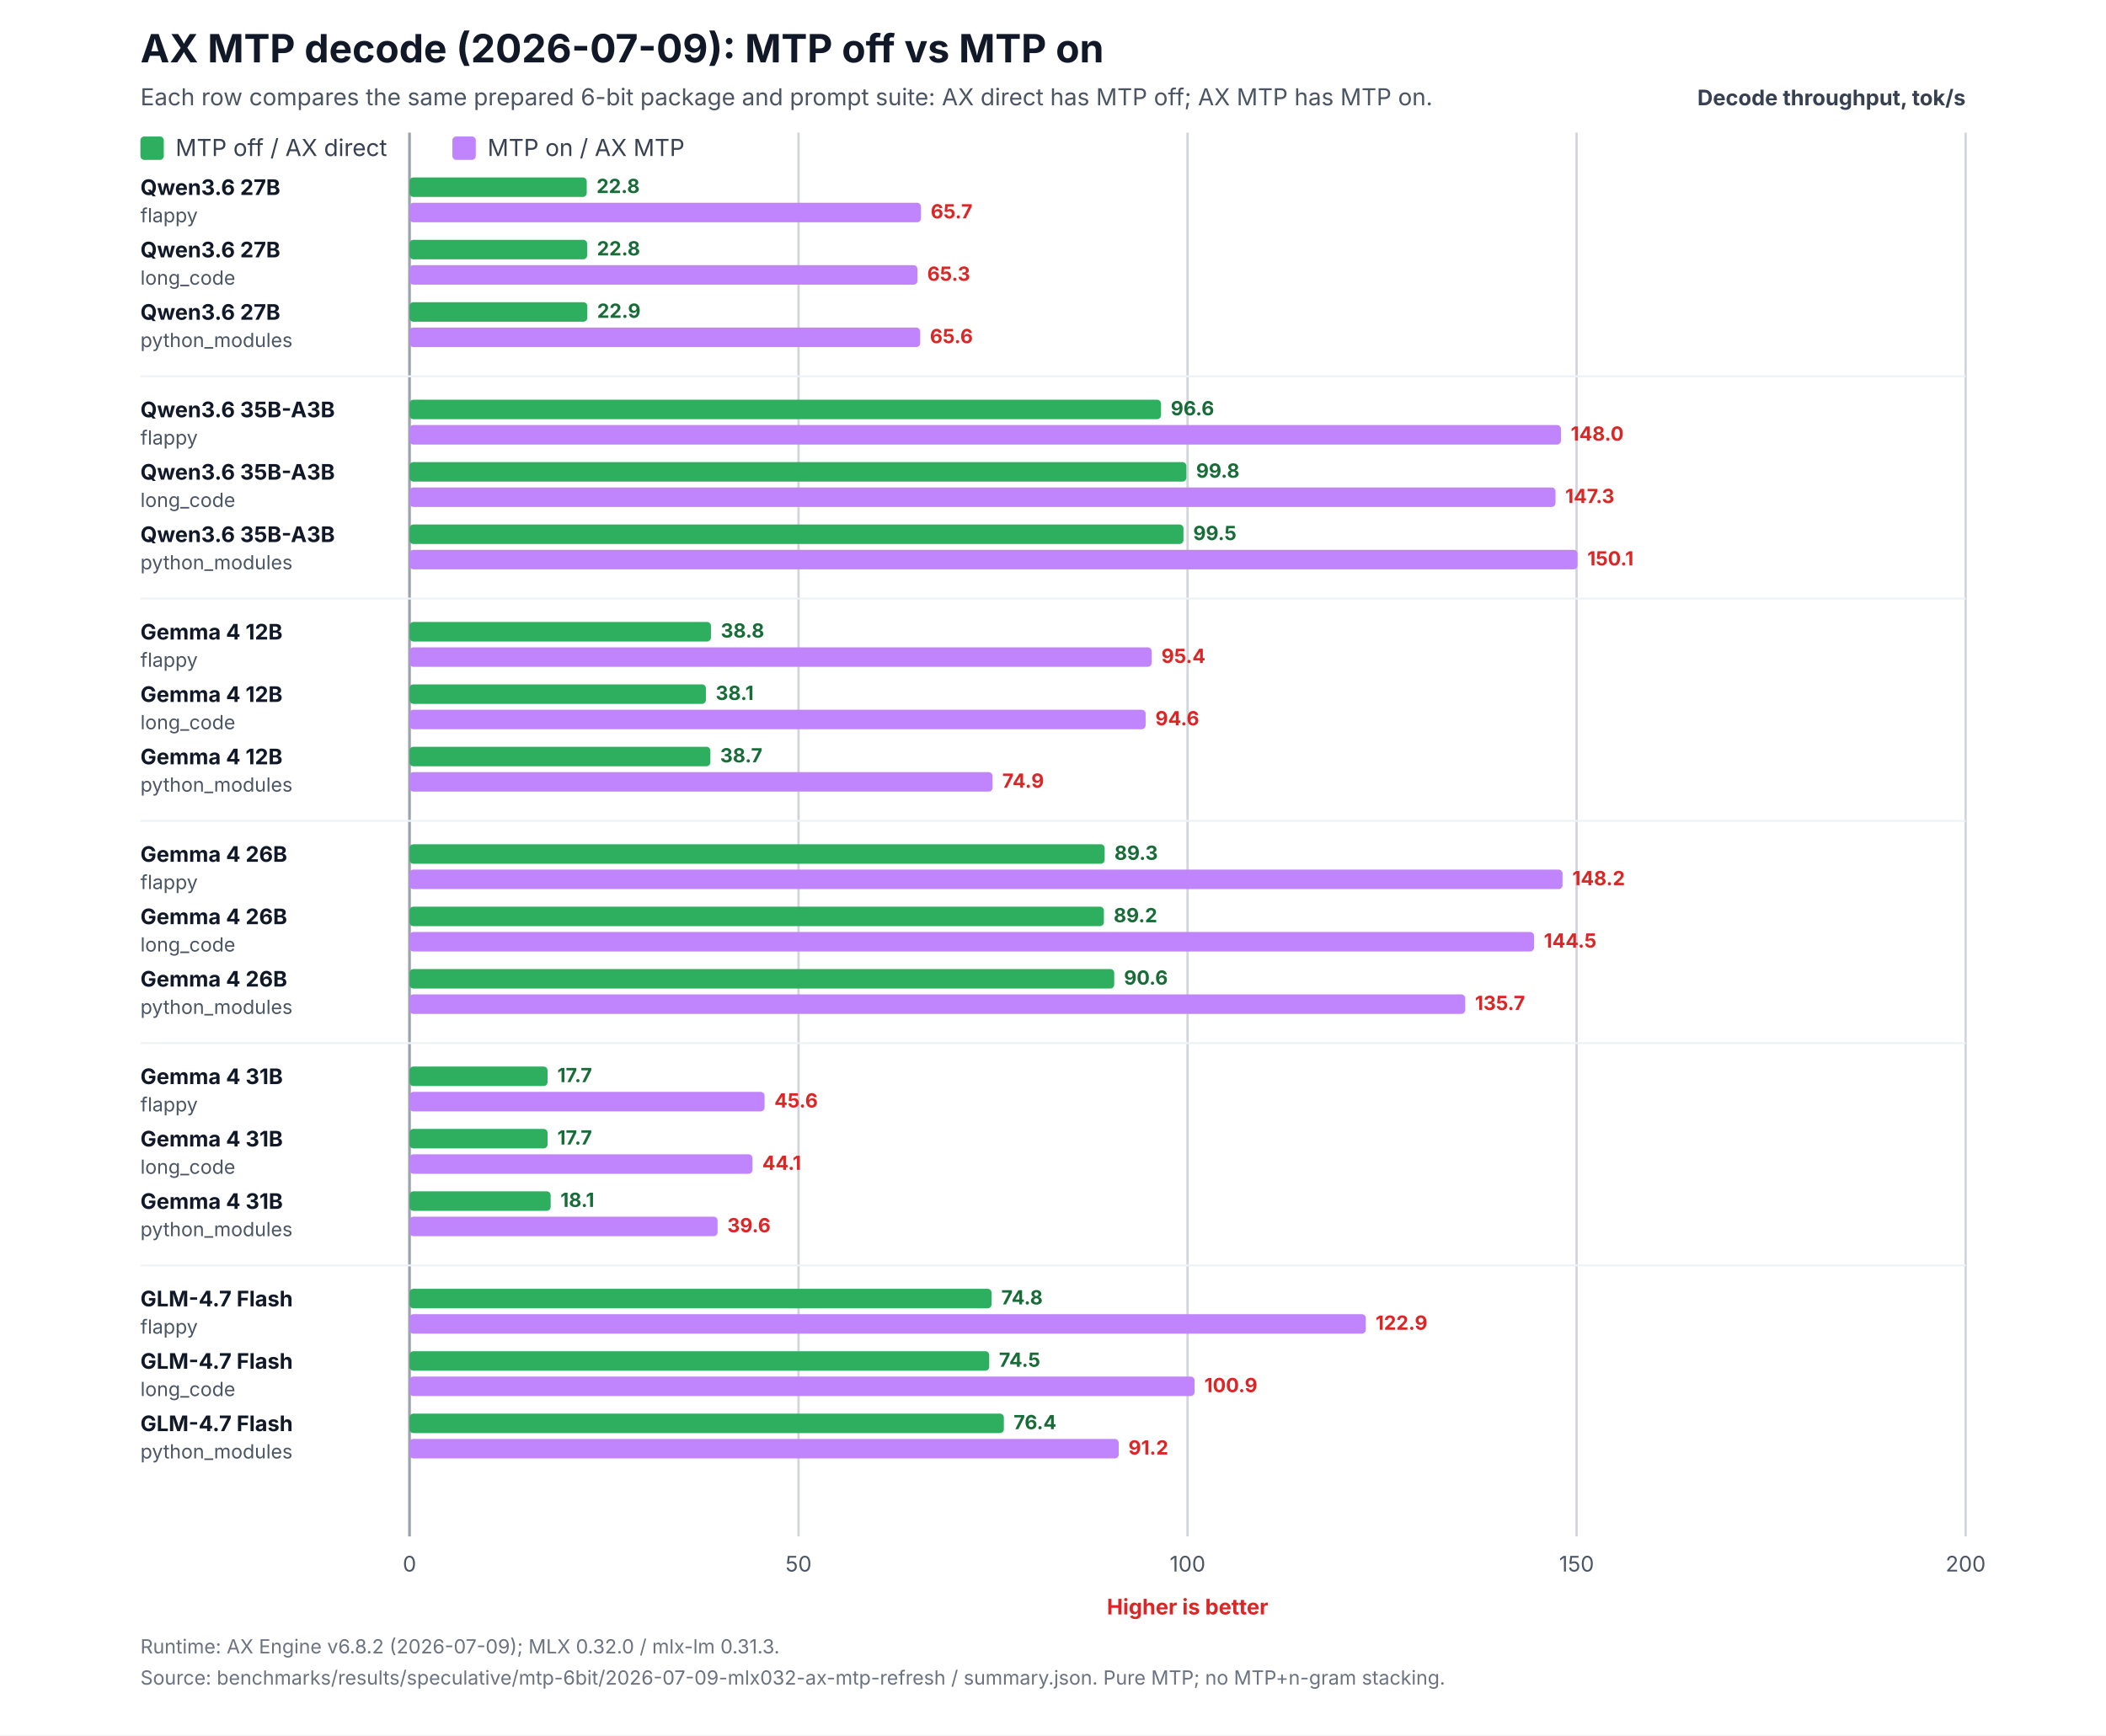
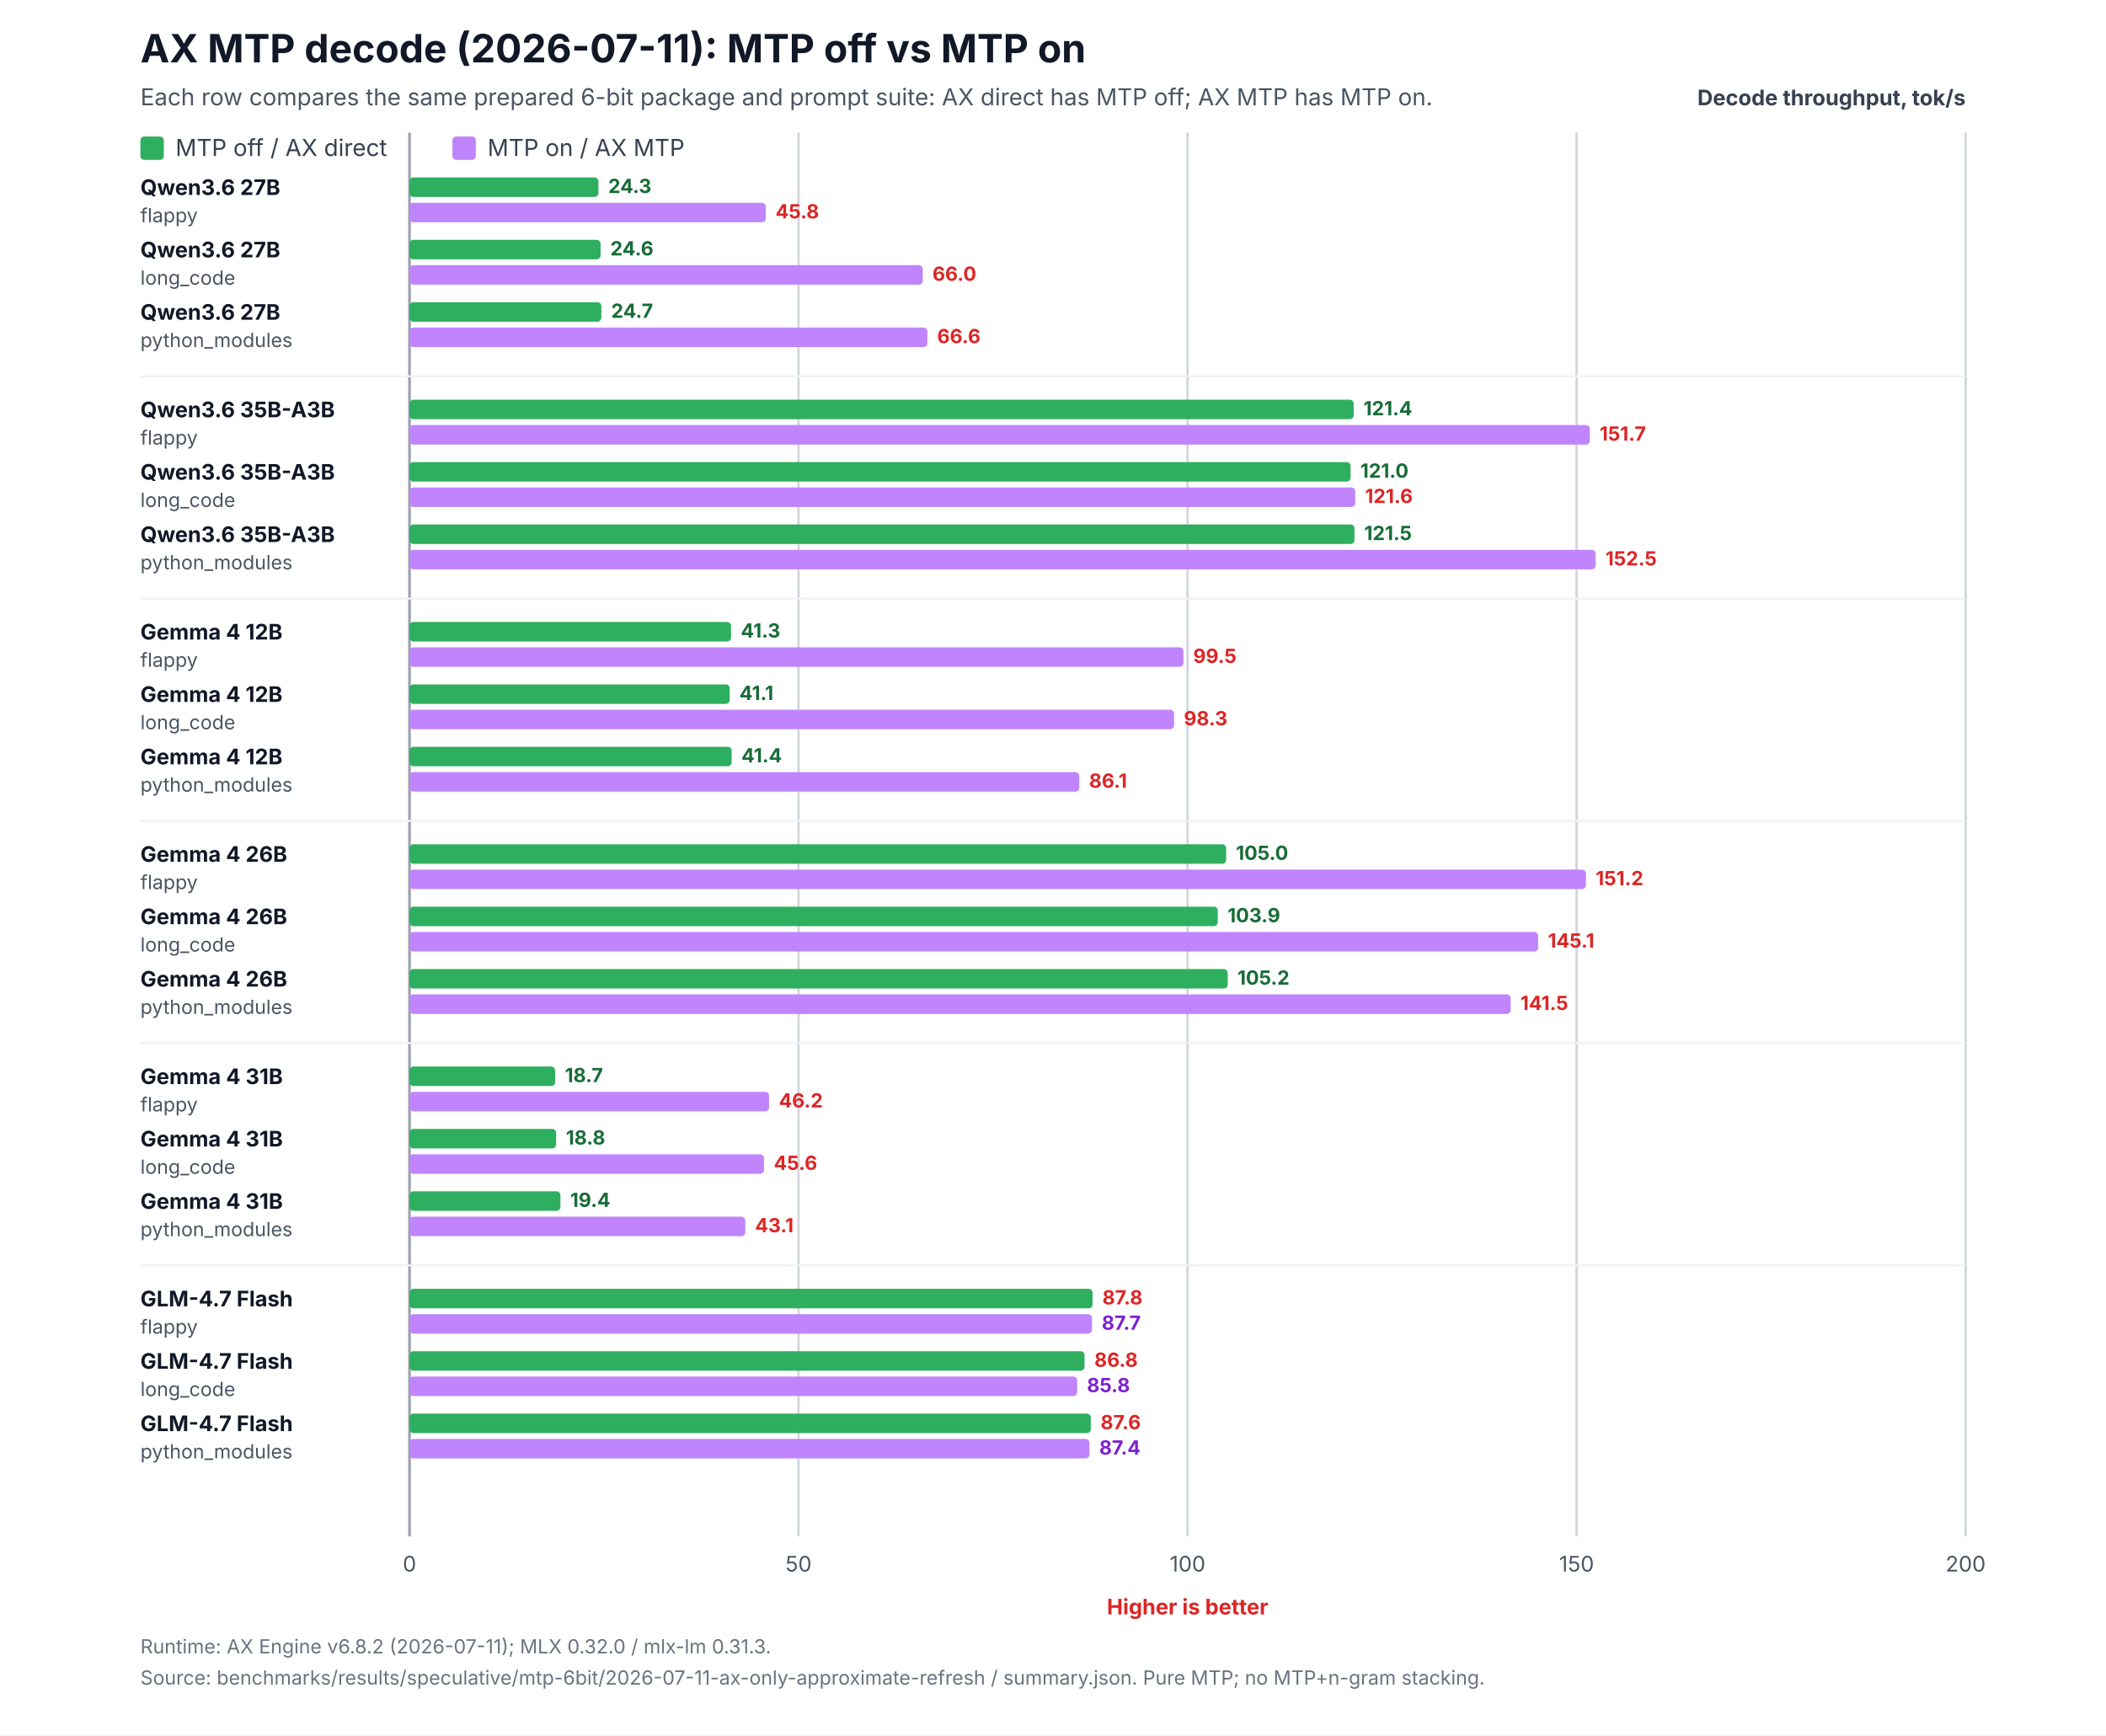
<svg xmlns="http://www.w3.org/2000/svg" width="1080" height="890" viewBox="0 0 1080 890" role="img" aria-labelledby="title desc">
  <rect width="1080" height="890" fill="#ffffff" />
-   <text x="72" y="32" font-family="Inter,Segoe UI,Arial,sans-serif" font-size="20" font-weight="700" fill="#111827">AX MTP decode (2026-07-09): MTP off vs MTP on</text>
+   <text x="72" y="32" font-family="Inter,Segoe UI,Arial,sans-serif" font-size="20" font-weight="700" fill="#111827">AX MTP decode (2026-07-11): MTP off vs MTP on</text>
  <text x="72" y="54" font-family="Inter,Segoe UI,Arial,sans-serif" font-size="12" fill="#4b5563">Each row compares the same prepared 6-bit package and prompt suite: AX direct has MTP off; AX MTP has MTP on.</text>
  <text x="1008" y="54" text-anchor="end" font-family="Inter,Segoe UI,Arial,sans-serif" font-size="11" font-weight="700" fill="#374151">Decode throughput, tok/s</text>
  <line x1="210.0" y1="68" x2="210.0" y2="788.0" stroke="#9ca3af" stroke-width="1.4" />
  <text x="210.0" y="806.0" text-anchor="middle" font-family="Inter,Segoe UI,Arial,sans-serif" font-size="11" fill="#4b5563">0</text>
  <line x1="409.5" y1="68" x2="409.5" y2="788.0" stroke="#d1d5db" stroke-width="1.2" />
  <text x="409.5" y="806.0" text-anchor="middle" font-family="Inter,Segoe UI,Arial,sans-serif" font-size="11" fill="#4b5563">50</text>
  <line x1="609.0" y1="68" x2="609.0" y2="788.0" stroke="#d1d5db" stroke-width="1.2" />
  <text x="609.0" y="806.0" text-anchor="middle" font-family="Inter,Segoe UI,Arial,sans-serif" font-size="11" fill="#4b5563">100</text>
  <line x1="808.5" y1="68" x2="808.5" y2="788.0" stroke="#d1d5db" stroke-width="1.2" />
  <text x="808.5" y="806.0" text-anchor="middle" font-family="Inter,Segoe UI,Arial,sans-serif" font-size="11" fill="#4b5563">150</text>
  <line x1="1008.0" y1="68" x2="1008.0" y2="788.0" stroke="#d1d5db" stroke-width="1.2" />
  <text x="1008.0" y="806.0" text-anchor="middle" font-family="Inter,Segoe UI,Arial,sans-serif" font-size="11" fill="#4b5563">200</text>
  <text x="609.0" y="828.0" text-anchor="middle" font-family="Inter,Segoe UI,Arial,sans-serif" font-size="11" font-weight="700" fill="#dc2626">Higher is better</text>
  <rect x="72" y="70" width="12" height="12" rx="2" fill="#2eaf5f" />
  <text x="90" y="80" font-family="Inter,Segoe UI,Arial,sans-serif" font-size="12" fill="#374151">MTP off / AX direct</text>
  <rect x="232" y="70" width="12" height="12" rx="2" fill="#c084fc" />
  <text x="250" y="80" font-family="Inter,Segoe UI,Arial,sans-serif" font-size="12" fill="#374151">MTP on / AX MTP</text>
  <text x="72" y="100.0" font-family="Inter,Segoe UI,Arial,sans-serif" font-size="11" fill="#111827">
    <tspan x="72" y="100.0" font-weight="700">Qwen3.6 27B</tspan>
    <tspan x="72" y="114.0" font-size="10" fill="#4b5563">flappy</tspan>
  </text>
-   <rect x="210" y="91.0" width="90.9" height="10" rx="2" fill="#2eaf5f" />
-   <rect x="210" y="104.0" width="262.3" height="10" rx="2" fill="#c084fc" />
-   <text x="305.9" y="99.0" font-family="Inter,Segoe UI,Arial,sans-serif" font-size="10" font-weight="700" fill="#176c37">22.8</text>
-   <text x="477.3" y="112.0" font-family="Inter,Segoe UI,Arial,sans-serif" font-size="10" font-weight="700" fill="#dc2626">65.7</text>
+   <rect x="210" y="91.0" width="96.9" height="10" rx="2" fill="#2eaf5f" />
+   <rect x="210" y="104.0" width="182.7" height="10" rx="2" fill="#c084fc" />
+   <text x="311.9" y="99.0" font-family="Inter,Segoe UI,Arial,sans-serif" font-size="10" font-weight="700" fill="#176c37">24.3</text>
+   <text x="397.7" y="112.0" font-family="Inter,Segoe UI,Arial,sans-serif" font-size="10" font-weight="700" fill="#dc2626">45.8</text>
  <text x="72" y="132.0" font-family="Inter,Segoe UI,Arial,sans-serif" font-size="11" fill="#111827">
    <tspan x="72" y="132.0" font-weight="700">Qwen3.6 27B</tspan>
    <tspan x="72" y="146.0" font-size="10" fill="#4b5563">long_code</tspan>
  </text>
-   <rect x="210" y="123.0" width="91.1" height="10" rx="2" fill="#2eaf5f" />
-   <rect x="210" y="136.0" width="260.5" height="10" rx="2" fill="#c084fc" />
-   <text x="306.1" y="131.0" font-family="Inter,Segoe UI,Arial,sans-serif" font-size="10" font-weight="700" fill="#176c37">22.8</text>
-   <text x="475.5" y="144.0" font-family="Inter,Segoe UI,Arial,sans-serif" font-size="10" font-weight="700" fill="#dc2626">65.3</text>
+   <rect x="210" y="123.0" width="98.0" height="10" rx="2" fill="#2eaf5f" />
+   <rect x="210" y="136.0" width="263.2" height="10" rx="2" fill="#c084fc" />
+   <text x="313.0" y="131.0" font-family="Inter,Segoe UI,Arial,sans-serif" font-size="10" font-weight="700" fill="#176c37">24.6</text>
+   <text x="478.2" y="144.0" font-family="Inter,Segoe UI,Arial,sans-serif" font-size="10" font-weight="700" fill="#dc2626">66.0</text>
  <text x="72" y="164.0" font-family="Inter,Segoe UI,Arial,sans-serif" font-size="11" fill="#111827">
    <tspan x="72" y="164.0" font-weight="700">Qwen3.6 27B</tspan>
    <tspan x="72" y="178.0" font-size="10" fill="#4b5563">python_modules</tspan>
  </text>
-   <rect x="210" y="155.0" width="91.2" height="10" rx="2" fill="#2eaf5f" />
-   <rect x="210" y="168.0" width="261.9" height="10" rx="2" fill="#c084fc" />
-   <text x="306.2" y="163.0" font-family="Inter,Segoe UI,Arial,sans-serif" font-size="10" font-weight="700" fill="#176c37">22.9</text>
-   <text x="476.9" y="176.0" font-family="Inter,Segoe UI,Arial,sans-serif" font-size="10" font-weight="700" fill="#dc2626">65.6</text>
+   <rect x="210" y="155.0" width="98.4" height="10" rx="2" fill="#2eaf5f" />
+   <rect x="210" y="168.0" width="265.6" height="10" rx="2" fill="#c084fc" />
+   <text x="313.4" y="163.0" font-family="Inter,Segoe UI,Arial,sans-serif" font-size="10" font-weight="700" fill="#176c37">24.7</text>
+   <text x="480.6" y="176.0" font-family="Inter,Segoe UI,Arial,sans-serif" font-size="10" font-weight="700" fill="#dc2626">66.6</text>
  <line x1="72" y1="193.0" x2="1008" y2="193.0" stroke="#eef2f7" stroke-width="1" />
  <text x="72" y="214.0" font-family="Inter,Segoe UI,Arial,sans-serif" font-size="11" fill="#111827">
    <tspan x="72" y="214.0" font-weight="700">Qwen3.6 35B-A3B</tspan>
    <tspan x="72" y="228.0" font-size="10" fill="#4b5563">flappy</tspan>
  </text>
-   <rect x="210" y="205.0" width="385.4" height="10" rx="2" fill="#2eaf5f" />
-   <rect x="210" y="218.0" width="590.5" height="10" rx="2" fill="#c084fc" />
-   <text x="600.4" y="213.0" font-family="Inter,Segoe UI,Arial,sans-serif" font-size="10" font-weight="700" fill="#176c37">96.6</text>
-   <text x="805.5" y="226.0" font-family="Inter,Segoe UI,Arial,sans-serif" font-size="10" font-weight="700" fill="#dc2626">148.0</text>
+   <rect x="210" y="205.0" width="484.2" height="10" rx="2" fill="#2eaf5f" />
+   <rect x="210" y="218.0" width="605.3" height="10" rx="2" fill="#c084fc" />
+   <text x="699.2" y="213.0" font-family="Inter,Segoe UI,Arial,sans-serif" font-size="10" font-weight="700" fill="#176c37">121.4</text>
+   <text x="820.3" y="226.0" font-family="Inter,Segoe UI,Arial,sans-serif" font-size="10" font-weight="700" fill="#dc2626">151.7</text>
  <text x="72" y="246.0" font-family="Inter,Segoe UI,Arial,sans-serif" font-size="11" fill="#111827">
    <tspan x="72" y="246.0" font-weight="700">Qwen3.6 35B-A3B</tspan>
    <tspan x="72" y="260.0" font-size="10" fill="#4b5563">long_code</tspan>
  </text>
-   <rect x="210" y="237.0" width="398.4" height="10" rx="2" fill="#2eaf5f" />
-   <rect x="210" y="250.0" width="587.7" height="10" rx="2" fill="#c084fc" />
-   <text x="613.4" y="245.0" font-family="Inter,Segoe UI,Arial,sans-serif" font-size="10" font-weight="700" fill="#176c37">99.8</text>
-   <text x="802.7" y="258.0" font-family="Inter,Segoe UI,Arial,sans-serif" font-size="10" font-weight="700" fill="#dc2626">147.3</text>
+   <rect x="210" y="237.0" width="482.6" height="10" rx="2" fill="#2eaf5f" />
+   <rect x="210" y="250.0" width="485.0" height="10" rx="2" fill="#c084fc" />
+   <text x="697.6" y="245.0" font-family="Inter,Segoe UI,Arial,sans-serif" font-size="10" font-weight="700" fill="#176c37">121.0</text>
+   <text x="700.0" y="258.0" font-family="Inter,Segoe UI,Arial,sans-serif" font-size="10" font-weight="700" fill="#dc2626">121.6</text>
  <text x="72" y="278.0" font-family="Inter,Segoe UI,Arial,sans-serif" font-size="11" fill="#111827">
    <tspan x="72" y="278.0" font-weight="700">Qwen3.6 35B-A3B</tspan>
    <tspan x="72" y="292.0" font-size="10" fill="#4b5563">python_modules</tspan>
  </text>
-   <rect x="210" y="269.0" width="396.9" height="10" rx="2" fill="#2eaf5f" />
-   <rect x="210" y="282.0" width="599.0" height="10" rx="2" fill="#c084fc" />
-   <text x="611.9" y="277.0" font-family="Inter,Segoe UI,Arial,sans-serif" font-size="10" font-weight="700" fill="#176c37">99.5</text>
-   <text x="814.0" y="290.0" font-family="Inter,Segoe UI,Arial,sans-serif" font-size="10" font-weight="700" fill="#dc2626">150.1</text>
+   <rect x="210" y="269.0" width="484.6" height="10" rx="2" fill="#2eaf5f" />
+   <rect x="210" y="282.0" width="608.3" height="10" rx="2" fill="#c084fc" />
+   <text x="699.6" y="277.0" font-family="Inter,Segoe UI,Arial,sans-serif" font-size="10" font-weight="700" fill="#176c37">121.5</text>
+   <text x="823.3" y="290.0" font-family="Inter,Segoe UI,Arial,sans-serif" font-size="10" font-weight="700" fill="#dc2626">152.5</text>
  <line x1="72" y1="307.0" x2="1008" y2="307.0" stroke="#eef2f7" stroke-width="1" />
  <text x="72" y="328.0" font-family="Inter,Segoe UI,Arial,sans-serif" font-size="11" fill="#111827">
    <tspan x="72" y="328.0" font-weight="700">Gemma 4 12B</tspan>
    <tspan x="72" y="342.0" font-size="10" fill="#4b5563">flappy</tspan>
  </text>
-   <rect x="210" y="319.0" width="154.6" height="10" rx="2" fill="#2eaf5f" />
-   <rect x="210" y="332.0" width="380.6" height="10" rx="2" fill="#c084fc" />
-   <text x="369.6" y="327.0" font-family="Inter,Segoe UI,Arial,sans-serif" font-size="10" font-weight="700" fill="#176c37">38.8</text>
-   <text x="595.6" y="340.0" font-family="Inter,Segoe UI,Arial,sans-serif" font-size="10" font-weight="700" fill="#dc2626">95.4</text>
+   <rect x="210" y="319.0" width="164.9" height="10" rx="2" fill="#2eaf5f" />
+   <rect x="210" y="332.0" width="396.9" height="10" rx="2" fill="#c084fc" />
+   <text x="379.9" y="327.0" font-family="Inter,Segoe UI,Arial,sans-serif" font-size="10" font-weight="700" fill="#176c37">41.3</text>
+   <text x="611.9" y="340.0" font-family="Inter,Segoe UI,Arial,sans-serif" font-size="10" font-weight="700" fill="#dc2626">99.5</text>
  <text x="72" y="360.0" font-family="Inter,Segoe UI,Arial,sans-serif" font-size="11" fill="#111827">
    <tspan x="72" y="360.0" font-weight="700">Gemma 4 12B</tspan>
    <tspan x="72" y="374.0" font-size="10" fill="#4b5563">long_code</tspan>
  </text>
-   <rect x="210" y="351.0" width="152.0" height="10" rx="2" fill="#2eaf5f" />
-   <rect x="210" y="364.0" width="377.5" height="10" rx="2" fill="#c084fc" />
-   <text x="367.0" y="359.0" font-family="Inter,Segoe UI,Arial,sans-serif" font-size="10" font-weight="700" fill="#176c37">38.1</text>
-   <text x="592.5" y="372.0" font-family="Inter,Segoe UI,Arial,sans-serif" font-size="10" font-weight="700" fill="#dc2626">94.6</text>
+   <rect x="210" y="351.0" width="164.2" height="10" rx="2" fill="#2eaf5f" />
+   <rect x="210" y="364.0" width="392.1" height="10" rx="2" fill="#c084fc" />
+   <text x="379.2" y="359.0" font-family="Inter,Segoe UI,Arial,sans-serif" font-size="10" font-weight="700" fill="#176c37">41.1</text>
+   <text x="607.1" y="372.0" font-family="Inter,Segoe UI,Arial,sans-serif" font-size="10" font-weight="700" fill="#dc2626">98.3</text>
  <text x="72" y="392.0" font-family="Inter,Segoe UI,Arial,sans-serif" font-size="11" fill="#111827">
    <tspan x="72" y="392.0" font-weight="700">Gemma 4 12B</tspan>
    <tspan x="72" y="406.0" font-size="10" fill="#4b5563">python_modules</tspan>
  </text>
-   <rect x="210" y="383.0" width="154.3" height="10" rx="2" fill="#2eaf5f" />
-   <rect x="210" y="396.0" width="299.0" height="10" rx="2" fill="#c084fc" />
-   <text x="369.3" y="391.0" font-family="Inter,Segoe UI,Arial,sans-serif" font-size="10" font-weight="700" fill="#176c37">38.7</text>
-   <text x="514.0" y="404.0" font-family="Inter,Segoe UI,Arial,sans-serif" font-size="10" font-weight="700" fill="#dc2626">74.9</text>
+   <rect x="210" y="383.0" width="165.2" height="10" rx="2" fill="#2eaf5f" />
+   <rect x="210" y="396.0" width="343.5" height="10" rx="2" fill="#c084fc" />
+   <text x="380.2" y="391.0" font-family="Inter,Segoe UI,Arial,sans-serif" font-size="10" font-weight="700" fill="#176c37">41.4</text>
+   <text x="558.5" y="404.0" font-family="Inter,Segoe UI,Arial,sans-serif" font-size="10" font-weight="700" fill="#dc2626">86.1</text>
  <line x1="72" y1="421.0" x2="1008" y2="421.0" stroke="#eef2f7" stroke-width="1" />
  <text x="72" y="442.0" font-family="Inter,Segoe UI,Arial,sans-serif" font-size="11" fill="#111827">
    <tspan x="72" y="442.0" font-weight="700">Gemma 4 26B</tspan>
    <tspan x="72" y="456.0" font-size="10" fill="#4b5563">flappy</tspan>
  </text>
-   <rect x="210" y="433.0" width="356.5" height="10" rx="2" fill="#2eaf5f" />
-   <rect x="210" y="446.0" width="591.3" height="10" rx="2" fill="#c084fc" />
-   <text x="571.5" y="441.0" font-family="Inter,Segoe UI,Arial,sans-serif" font-size="10" font-weight="700" fill="#176c37">89.3</text>
-   <text x="806.3" y="454.0" font-family="Inter,Segoe UI,Arial,sans-serif" font-size="10" font-weight="700" fill="#dc2626">148.2</text>
+   <rect x="210" y="433.0" width="418.8" height="10" rx="2" fill="#2eaf5f" />
+   <rect x="210" y="446.0" width="603.3" height="10" rx="2" fill="#c084fc" />
+   <text x="633.8" y="441.0" font-family="Inter,Segoe UI,Arial,sans-serif" font-size="10" font-weight="700" fill="#176c37">105.0</text>
+   <text x="818.3" y="454.0" font-family="Inter,Segoe UI,Arial,sans-serif" font-size="10" font-weight="700" fill="#dc2626">151.2</text>
  <text x="72" y="474.0" font-family="Inter,Segoe UI,Arial,sans-serif" font-size="11" fill="#111827">
    <tspan x="72" y="474.0" font-weight="700">Gemma 4 26B</tspan>
    <tspan x="72" y="488.0" font-size="10" fill="#4b5563">long_code</tspan>
  </text>
-   <rect x="210" y="465.0" width="356.1" height="10" rx="2" fill="#2eaf5f" />
-   <rect x="210" y="478.0" width="576.7" height="10" rx="2" fill="#c084fc" />
-   <text x="571.1" y="473.0" font-family="Inter,Segoe UI,Arial,sans-serif" font-size="10" font-weight="700" fill="#176c37">89.2</text>
-   <text x="791.7" y="486.0" font-family="Inter,Segoe UI,Arial,sans-serif" font-size="10" font-weight="700" fill="#dc2626">144.5</text>
+   <rect x="210" y="465.0" width="414.5" height="10" rx="2" fill="#2eaf5f" />
+   <rect x="210" y="478.0" width="578.8" height="10" rx="2" fill="#c084fc" />
+   <text x="629.5" y="473.0" font-family="Inter,Segoe UI,Arial,sans-serif" font-size="10" font-weight="700" fill="#176c37">103.9</text>
+   <text x="793.8" y="486.0" font-family="Inter,Segoe UI,Arial,sans-serif" font-size="10" font-weight="700" fill="#dc2626">145.1</text>
  <text x="72" y="506.0" font-family="Inter,Segoe UI,Arial,sans-serif" font-size="11" fill="#111827">
    <tspan x="72" y="506.0" font-weight="700">Gemma 4 26B</tspan>
    <tspan x="72" y="520.0" font-size="10" fill="#4b5563">python_modules</tspan>
  </text>
-   <rect x="210" y="497.0" width="361.4" height="10" rx="2" fill="#2eaf5f" />
-   <rect x="210" y="510.0" width="541.4" height="10" rx="2" fill="#c084fc" />
-   <text x="576.4" y="505.0" font-family="Inter,Segoe UI,Arial,sans-serif" font-size="10" font-weight="700" fill="#176c37">90.6</text>
-   <text x="756.4" y="518.0" font-family="Inter,Segoe UI,Arial,sans-serif" font-size="10" font-weight="700" fill="#dc2626">135.7</text>
+   <rect x="210" y="497.0" width="419.6" height="10" rx="2" fill="#2eaf5f" />
+   <rect x="210" y="510.0" width="564.7" height="10" rx="2" fill="#c084fc" />
+   <text x="634.6" y="505.0" font-family="Inter,Segoe UI,Arial,sans-serif" font-size="10" font-weight="700" fill="#176c37">105.2</text>
+   <text x="779.7" y="518.0" font-family="Inter,Segoe UI,Arial,sans-serif" font-size="10" font-weight="700" fill="#dc2626">141.5</text>
  <line x1="72" y1="535.0" x2="1008" y2="535.0" stroke="#eef2f7" stroke-width="1" />
  <text x="72" y="556.0" font-family="Inter,Segoe UI,Arial,sans-serif" font-size="11" fill="#111827">
    <tspan x="72" y="556.0" font-weight="700">Gemma 4 31B</tspan>
    <tspan x="72" y="570.0" font-size="10" fill="#4b5563">flappy</tspan>
  </text>
-   <rect x="210" y="547.0" width="70.8" height="10" rx="2" fill="#2eaf5f" />
-   <rect x="210" y="560.0" width="182.1" height="10" rx="2" fill="#c084fc" />
-   <text x="285.8" y="555.0" font-family="Inter,Segoe UI,Arial,sans-serif" font-size="10" font-weight="700" fill="#176c37">17.7</text>
-   <text x="397.1" y="568.0" font-family="Inter,Segoe UI,Arial,sans-serif" font-size="10" font-weight="700" fill="#dc2626">45.6</text>
+   <rect x="210" y="547.0" width="74.7" height="10" rx="2" fill="#2eaf5f" />
+   <rect x="210" y="560.0" width="184.4" height="10" rx="2" fill="#c084fc" />
+   <text x="289.7" y="555.0" font-family="Inter,Segoe UI,Arial,sans-serif" font-size="10" font-weight="700" fill="#176c37">18.7</text>
+   <text x="399.4" y="568.0" font-family="Inter,Segoe UI,Arial,sans-serif" font-size="10" font-weight="700" fill="#dc2626">46.2</text>
  <text x="72" y="588.0" font-family="Inter,Segoe UI,Arial,sans-serif" font-size="11" fill="#111827">
    <tspan x="72" y="588.0" font-weight="700">Gemma 4 31B</tspan>
    <tspan x="72" y="602.0" font-size="10" fill="#4b5563">long_code</tspan>
  </text>
-   <rect x="210" y="579.0" width="70.8" height="10" rx="2" fill="#2eaf5f" />
-   <rect x="210" y="592.0" width="175.9" height="10" rx="2" fill="#c084fc" />
-   <text x="285.8" y="587.0" font-family="Inter,Segoe UI,Arial,sans-serif" font-size="10" font-weight="700" fill="#176c37">17.7</text>
-   <text x="390.9" y="600.0" font-family="Inter,Segoe UI,Arial,sans-serif" font-size="10" font-weight="700" fill="#dc2626">44.1</text>
+   <rect x="210" y="579.0" width="75.2" height="10" rx="2" fill="#2eaf5f" />
+   <rect x="210" y="592.0" width="181.8" height="10" rx="2" fill="#c084fc" />
+   <text x="290.2" y="587.0" font-family="Inter,Segoe UI,Arial,sans-serif" font-size="10" font-weight="700" fill="#176c37">18.8</text>
+   <text x="396.8" y="600.0" font-family="Inter,Segoe UI,Arial,sans-serif" font-size="10" font-weight="700" fill="#dc2626">45.6</text>
  <text x="72" y="620.0" font-family="Inter,Segoe UI,Arial,sans-serif" font-size="11" fill="#111827">
    <tspan x="72" y="620.0" font-weight="700">Gemma 4 31B</tspan>
    <tspan x="72" y="634.0" font-size="10" fill="#4b5563">python_modules</tspan>
  </text>
-   <rect x="210" y="611.0" width="72.4" height="10" rx="2" fill="#2eaf5f" />
-   <rect x="210" y="624.0" width="158.0" height="10" rx="2" fill="#c084fc" />
-   <text x="287.4" y="619.0" font-family="Inter,Segoe UI,Arial,sans-serif" font-size="10" font-weight="700" fill="#176c37">18.1</text>
-   <text x="373.0" y="632.0" font-family="Inter,Segoe UI,Arial,sans-serif" font-size="10" font-weight="700" fill="#dc2626">39.6</text>
+   <rect x="210" y="611.0" width="77.4" height="10" rx="2" fill="#2eaf5f" />
+   <rect x="210" y="624.0" width="172.2" height="10" rx="2" fill="#c084fc" />
+   <text x="292.4" y="619.0" font-family="Inter,Segoe UI,Arial,sans-serif" font-size="10" font-weight="700" fill="#176c37">19.4</text>
+   <text x="387.2" y="632.0" font-family="Inter,Segoe UI,Arial,sans-serif" font-size="10" font-weight="700" fill="#dc2626">43.1</text>
  <line x1="72" y1="649.0" x2="1008" y2="649.0" stroke="#eef2f7" stroke-width="1" />
  <text x="72" y="670.0" font-family="Inter,Segoe UI,Arial,sans-serif" font-size="11" fill="#111827">
    <tspan x="72" y="670.0" font-weight="700">GLM-4.7 Flash</tspan>
    <tspan x="72" y="684.0" font-size="10" fill="#4b5563">flappy</tspan>
  </text>
-   <rect x="210" y="661.0" width="298.5" height="10" rx="2" fill="#2eaf5f" />
-   <rect x="210" y="674.0" width="490.4" height="10" rx="2" fill="#c084fc" />
-   <text x="513.5" y="669.0" font-family="Inter,Segoe UI,Arial,sans-serif" font-size="10" font-weight="700" fill="#176c37">74.8</text>
-   <text x="705.4" y="682.0" font-family="Inter,Segoe UI,Arial,sans-serif" font-size="10" font-weight="700" fill="#dc2626">122.9</text>
+   <rect x="210" y="661.0" width="350.3" height="10" rx="2" fill="#2eaf5f" />
+   <rect x="210" y="674.0" width="350.0" height="10" rx="2" fill="#c084fc" />
+   <text x="565.3" y="669.0" font-family="Inter,Segoe UI,Arial,sans-serif" font-size="10" font-weight="700" fill="#dc2626">87.8</text>
+   <text x="565.0" y="682.0" font-family="Inter,Segoe UI,Arial,sans-serif" font-size="10" font-weight="700" fill="#7e22ce">87.7</text>
  <text x="72" y="702.0" font-family="Inter,Segoe UI,Arial,sans-serif" font-size="11" fill="#111827">
    <tspan x="72" y="702.0" font-weight="700">GLM-4.7 Flash</tspan>
    <tspan x="72" y="716.0" font-size="10" fill="#4b5563">long_code</tspan>
  </text>
-   <rect x="210" y="693.0" width="297.3" height="10" rx="2" fill="#2eaf5f" />
-   <rect x="210" y="706.0" width="402.6" height="10" rx="2" fill="#c084fc" />
-   <text x="512.3" y="701.0" font-family="Inter,Segoe UI,Arial,sans-serif" font-size="10" font-weight="700" fill="#176c37">74.5</text>
-   <text x="617.6" y="714.0" font-family="Inter,Segoe UI,Arial,sans-serif" font-size="10" font-weight="700" fill="#dc2626">100.9</text>
+   <rect x="210" y="693.0" width="346.2" height="10" rx="2" fill="#2eaf5f" />
+   <rect x="210" y="706.0" width="342.4" height="10" rx="2" fill="#c084fc" />
+   <text x="561.2" y="701.0" font-family="Inter,Segoe UI,Arial,sans-serif" font-size="10" font-weight="700" fill="#dc2626">86.8</text>
+   <text x="557.4" y="714.0" font-family="Inter,Segoe UI,Arial,sans-serif" font-size="10" font-weight="700" fill="#7e22ce">85.8</text>
  <text x="72" y="734.0" font-family="Inter,Segoe UI,Arial,sans-serif" font-size="11" fill="#111827">
    <tspan x="72" y="734.0" font-weight="700">GLM-4.7 Flash</tspan>
    <tspan x="72" y="748.0" font-size="10" fill="#4b5563">python_modules</tspan>
  </text>
-   <rect x="210" y="725.0" width="304.8" height="10" rx="2" fill="#2eaf5f" />
-   <rect x="210" y="738.0" width="363.7" height="10" rx="2" fill="#c084fc" />
-   <text x="519.8" y="733.0" font-family="Inter,Segoe UI,Arial,sans-serif" font-size="10" font-weight="700" fill="#176c37">76.4</text>
-   <text x="578.7" y="746.0" font-family="Inter,Segoe UI,Arial,sans-serif" font-size="10" font-weight="700" fill="#dc2626">91.2</text>
-   <text x="72" y="848.0" font-family="Inter,Segoe UI,Arial,sans-serif" font-size="10" fill="#6b7280">Runtime: AX Engine v6.8.2 (2026-07-09); MLX 0.32.0 / mlx-lm 0.31.3.</text>
-   <text x="72" y="864.0" font-family="Inter,Segoe UI,Arial,sans-serif" font-size="10" fill="#6b7280">Source: benchmarks/results/speculative/mtp-6bit/2026-07-09-mlx032-ax-mtp-refresh / summary.json. Pure MTP; no MTP+n-gram stacking.</text>
+   <rect x="210" y="725.0" width="349.4" height="10" rx="2" fill="#2eaf5f" />
+   <rect x="210" y="738.0" width="348.7" height="10" rx="2" fill="#c084fc" />
+   <text x="564.4" y="733.0" font-family="Inter,Segoe UI,Arial,sans-serif" font-size="10" font-weight="700" fill="#dc2626">87.6</text>
+   <text x="563.7" y="746.0" font-family="Inter,Segoe UI,Arial,sans-serif" font-size="10" font-weight="700" fill="#7e22ce">87.4</text>
+   <text x="72" y="848.0" font-family="Inter,Segoe UI,Arial,sans-serif" font-size="10" fill="#6b7280">Runtime: AX Engine v6.8.2 (2026-07-11); MLX 0.32.0 / mlx-lm 0.31.3.</text>
+   <text x="72" y="864.0" font-family="Inter,Segoe UI,Arial,sans-serif" font-size="10" fill="#6b7280">Source: benchmarks/results/speculative/mtp-6bit/2026-07-11-ax-only-approximate-refresh / summary.json. Pure MTP; no MTP+n-gram stacking.</text>
</svg>
